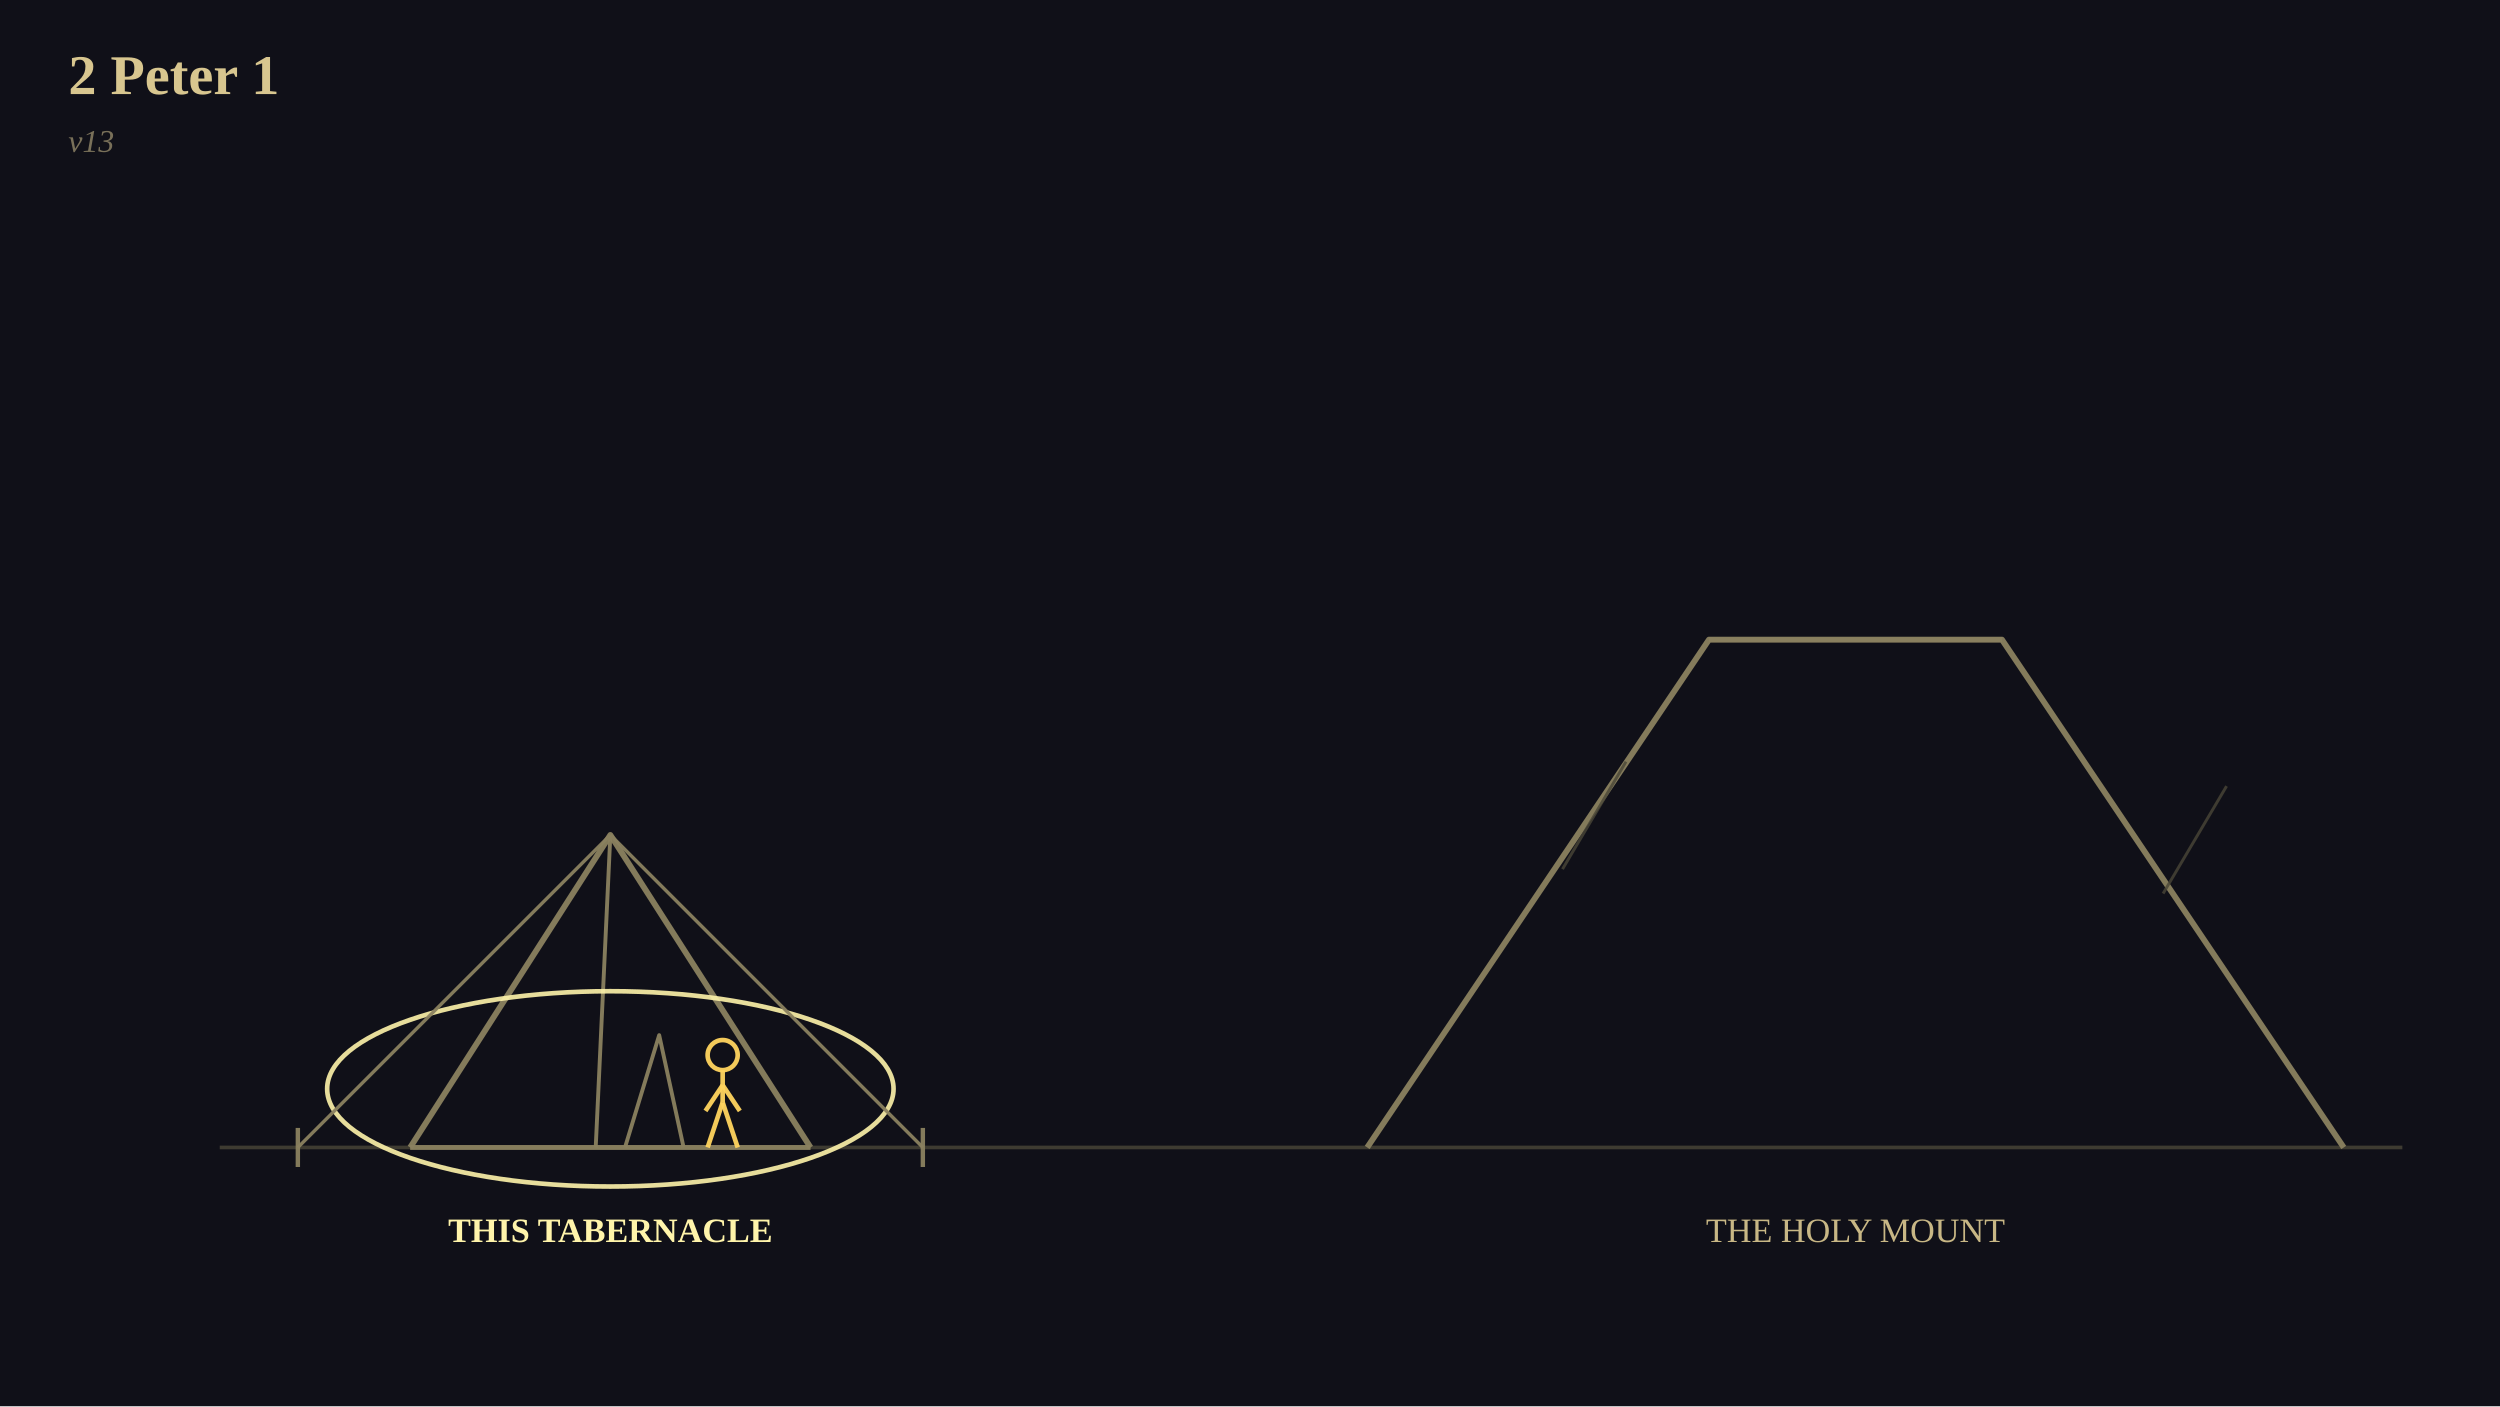
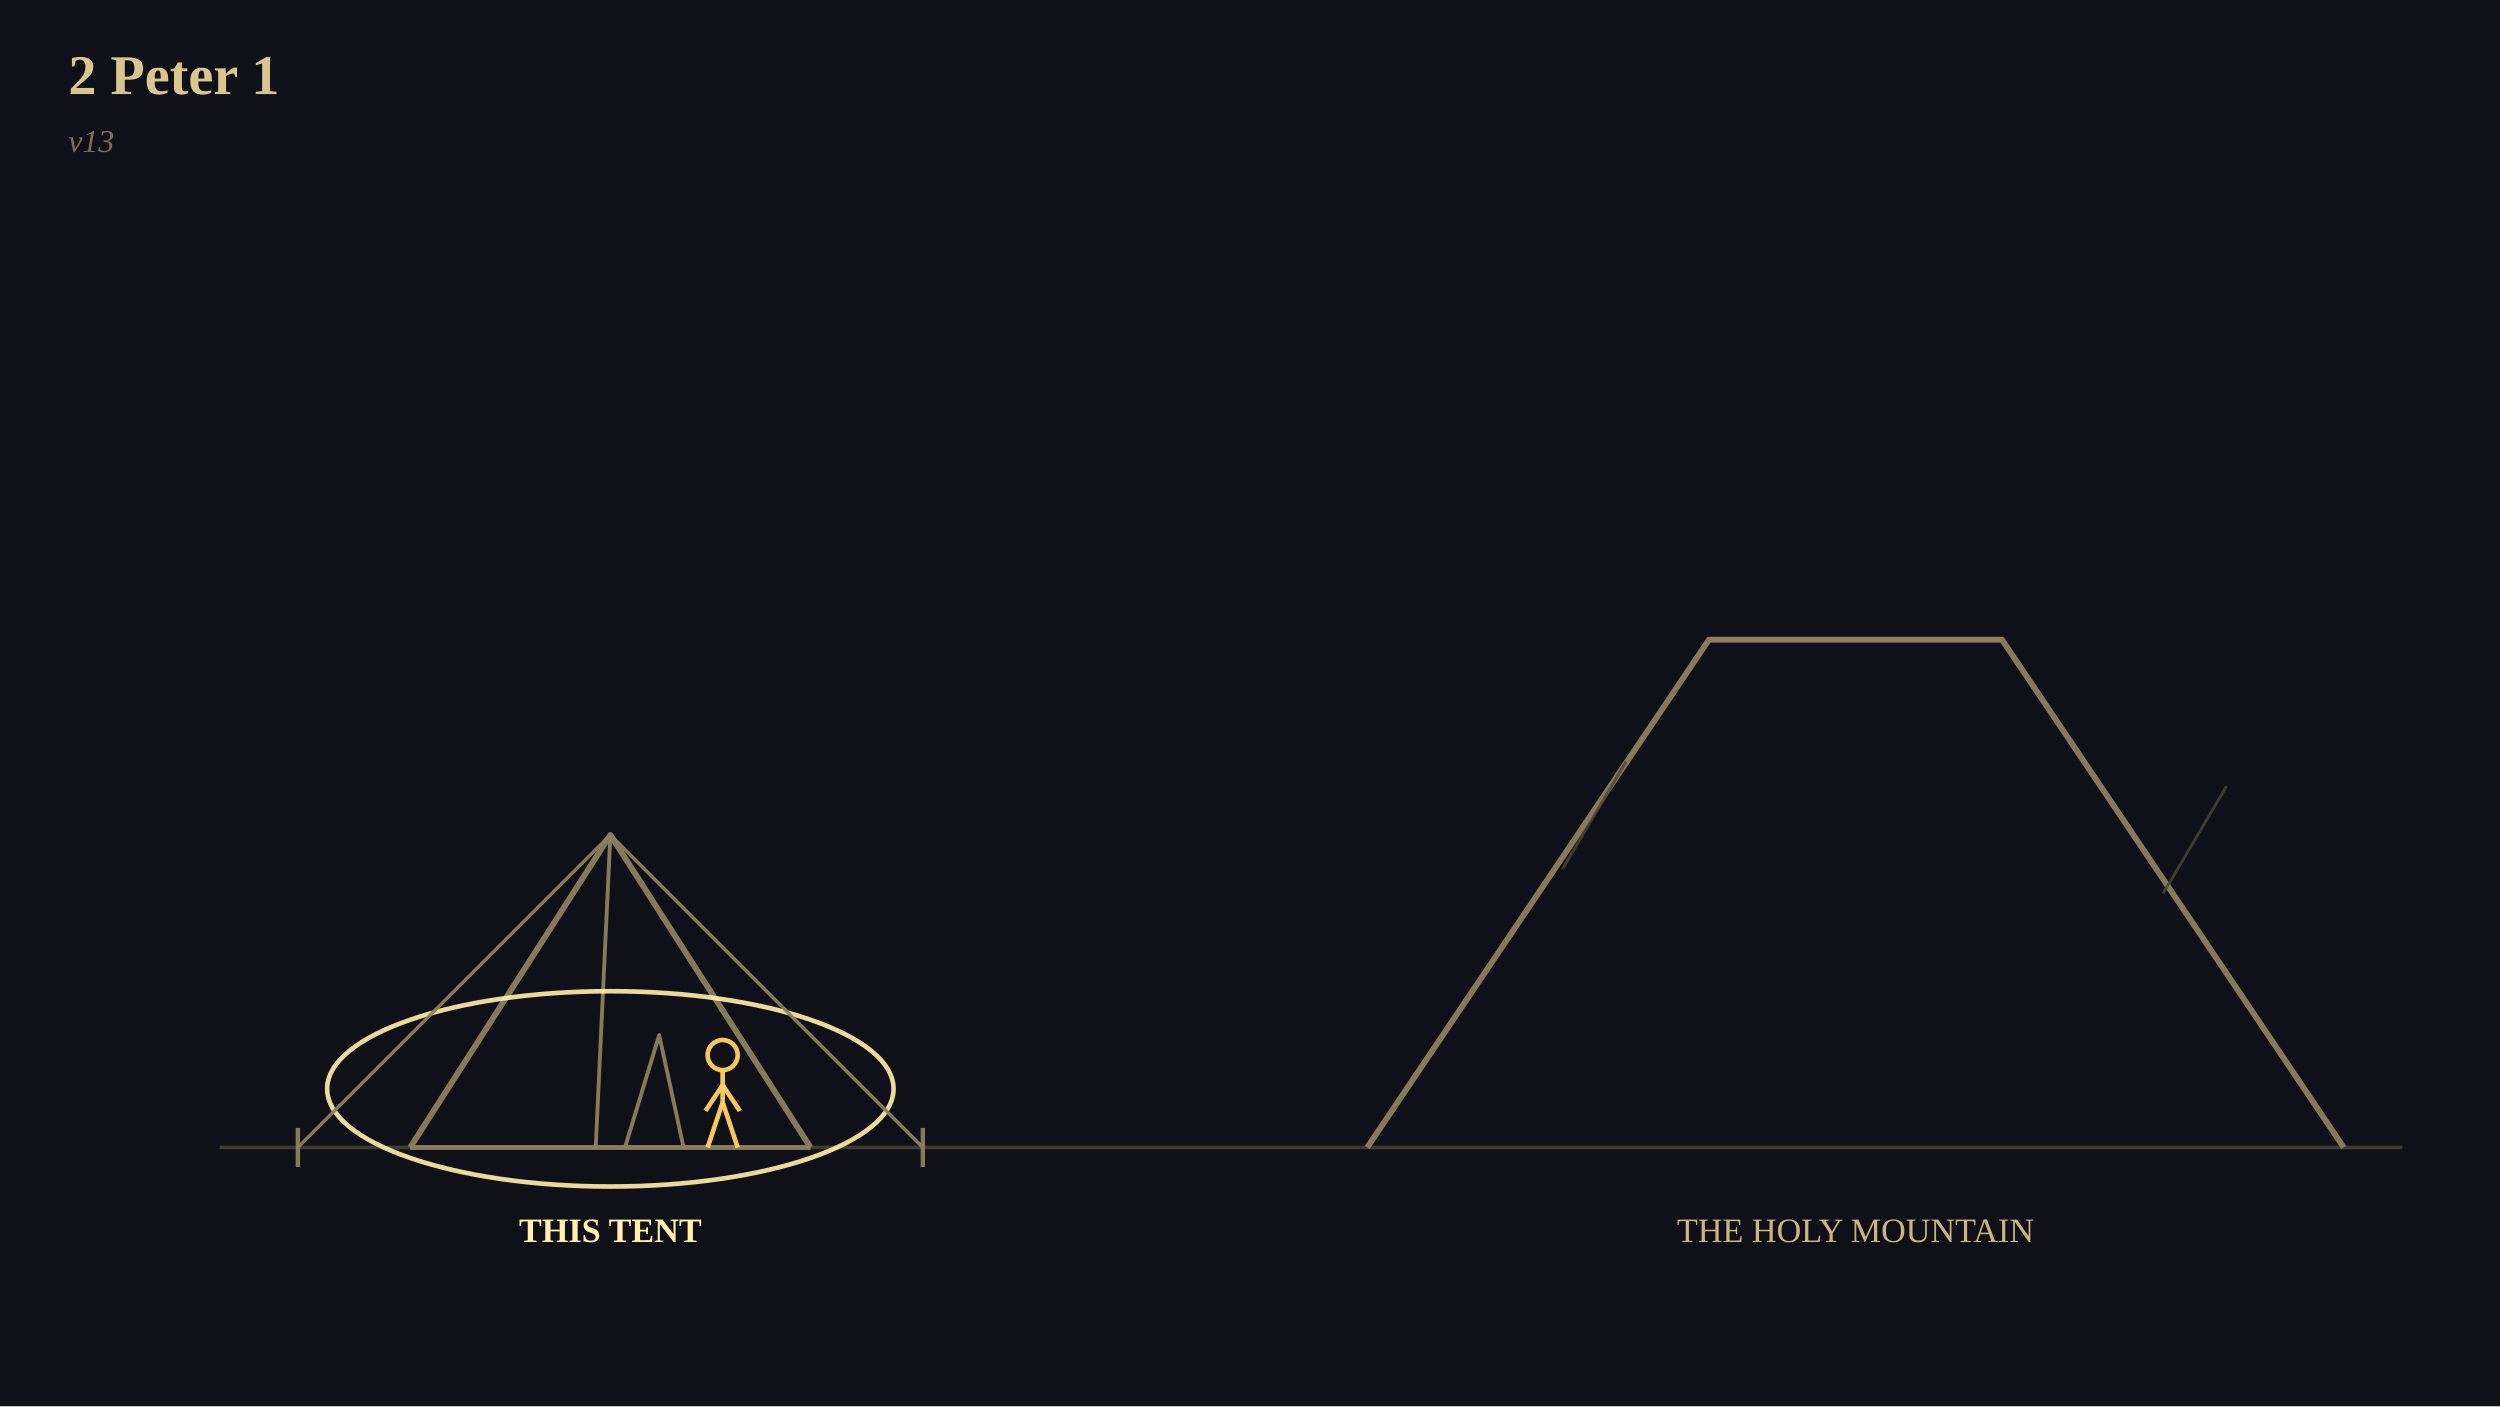
<svg xmlns="http://www.w3.org/2000/svg" viewBox="0 0 1024 576" width="1024" height="576" font-family="Georgia, 'Times New Roman', serif">
  <rect x="0" y="0" width="1024" height="576" fill="rgb(16,16,24)" />
  <text x="28" y="24" font-size="23" text-anchor="start" dominant-baseline="text-before-edge" fill="rgb(216,198,143)" font-family="Georgia, 'Times New Roman', serif" font-weight="bold">2 Peter 1</text>
  <text x="28" y="54" font-size="13" text-anchor="start" dominant-baseline="text-before-edge" fill="rgb(140,130,100)" font-family="Georgia, 'Times New Roman', serif" fill-opacity="0.847" font-style="italic">v13</text>
  <line x1="90" y1="470" x2="984" y2="470" stroke="rgb(74,70,56)" stroke-width="1.5" stroke-opacity="0.800" />
  <polyline points="168,470 250,342 332,470" stroke-linejoin="round" fill="none" stroke="rgb(138,129,95)" stroke-width="2.4" stroke-opacity="0.949" />
  <line x1="168" y1="470" x2="332" y2="470" stroke="rgb(138,129,95)" stroke-width="2" stroke-opacity="0.949" />
  <polyline points="250,342 244,470" stroke-linejoin="round" fill="none" stroke="rgb(138,129,95)" stroke-width="1.6" stroke-opacity="0.949" />
  <polyline points="256,470 270,424 280,470" stroke-linejoin="round" fill="none" stroke="rgb(138,129,95)" stroke-width="1.6" stroke-opacity="0.949" />
  <circle cx="296" cy="432.16" r="6.16" fill="none" stroke="rgb(255,212,94)" stroke-width="1.9" stroke-opacity="0.949" />
  <line x1="296" y1="438.32" x2="296" y2="451.52" stroke="rgb(255,212,94)" stroke-width="1.9" stroke-opacity="0.949" />
  <line x1="296" y1="444.48" x2="288.96" y2="455.04" stroke="rgb(255,212,94)" stroke-width="1.9" stroke-opacity="0.949" />
  <line x1="296" y1="444.48" x2="303.04" y2="455.04" stroke="rgb(255,212,94)" stroke-width="1.9" stroke-opacity="0.949" />
  <line x1="296" y1="451.52" x2="289.84" y2="470" stroke="rgb(255,212,94)" stroke-width="1.9" stroke-opacity="0.949" />
  <line x1="296" y1="451.52" x2="302.16" y2="470" stroke="rgb(255,212,94)" stroke-width="1.9" stroke-opacity="0.949" />
  <ellipse cx="250" cy="446" rx="116" ry="40" fill="none" stroke="rgb(255,244,170)" stroke-width="1.9" stroke-opacity="0.898" />
  <line x1="250" y1="342" x2="122" y2="470" stroke="rgb(138,129,95)" stroke-width="1.4" stroke-opacity="0.949" />
  <line x1="250" y1="342" x2="378" y2="470" stroke="rgb(138,129,95)" stroke-width="1.4" stroke-opacity="0.949" />
  <line x1="122" y1="462" x2="122" y2="478" stroke="rgb(138,129,95)" stroke-width="1.8" stroke-opacity="0.949" />
  <line x1="378" y1="462" x2="378" y2="478" stroke="rgb(138,129,95)" stroke-width="1.8" stroke-opacity="0.949" />
-   <text x="250" y="504" font-size="14" text-anchor="middle" dominant-baseline="central" fill="rgb(255,244,170)" font-family="Georgia, 'Times New Roman', serif" font-weight="bold">THIS TABERNACLE</text>
+   <text x="250" y="504" font-size="14" text-anchor="middle" dominant-baseline="central" fill="rgb(255,244,170)" font-family="Georgia, 'Times New Roman', serif" font-weight="bold">THIS TENT</text>
  <polyline points="560,470 700,262 820,262 960,470" stroke-linejoin="round" fill="none" stroke="rgb(138,129,95)" stroke-width="2.4" stroke-opacity="0.949" />
  <line x1="700" y1="262" x2="820" y2="262" stroke="rgb(138,129,95)" stroke-width="2" stroke-opacity="0.949" />
  <line x1="640" y1="356" x2="666" y2="312" stroke="rgb(74,70,56)" stroke-width="1.2" stroke-opacity="0.800" />
  <line x1="886" y1="366" x2="912" y2="322" stroke="rgb(74,70,56)" stroke-width="1.2" stroke-opacity="0.800" />
-   <text x="760" y="504" font-size="14" text-anchor="middle" dominant-baseline="central" fill="rgb(216,198,143)" font-family="Georgia, 'Times New Roman', serif" fill-opacity="0.918">THE HOLY MOUNT</text>
+   <text x="760" y="504" font-size="14" text-anchor="middle" dominant-baseline="central" fill="rgb(216,198,143)" font-family="Georgia, 'Times New Roman', serif" fill-opacity="0.918">THE HOLY MOUNTAIN</text>
</svg>
